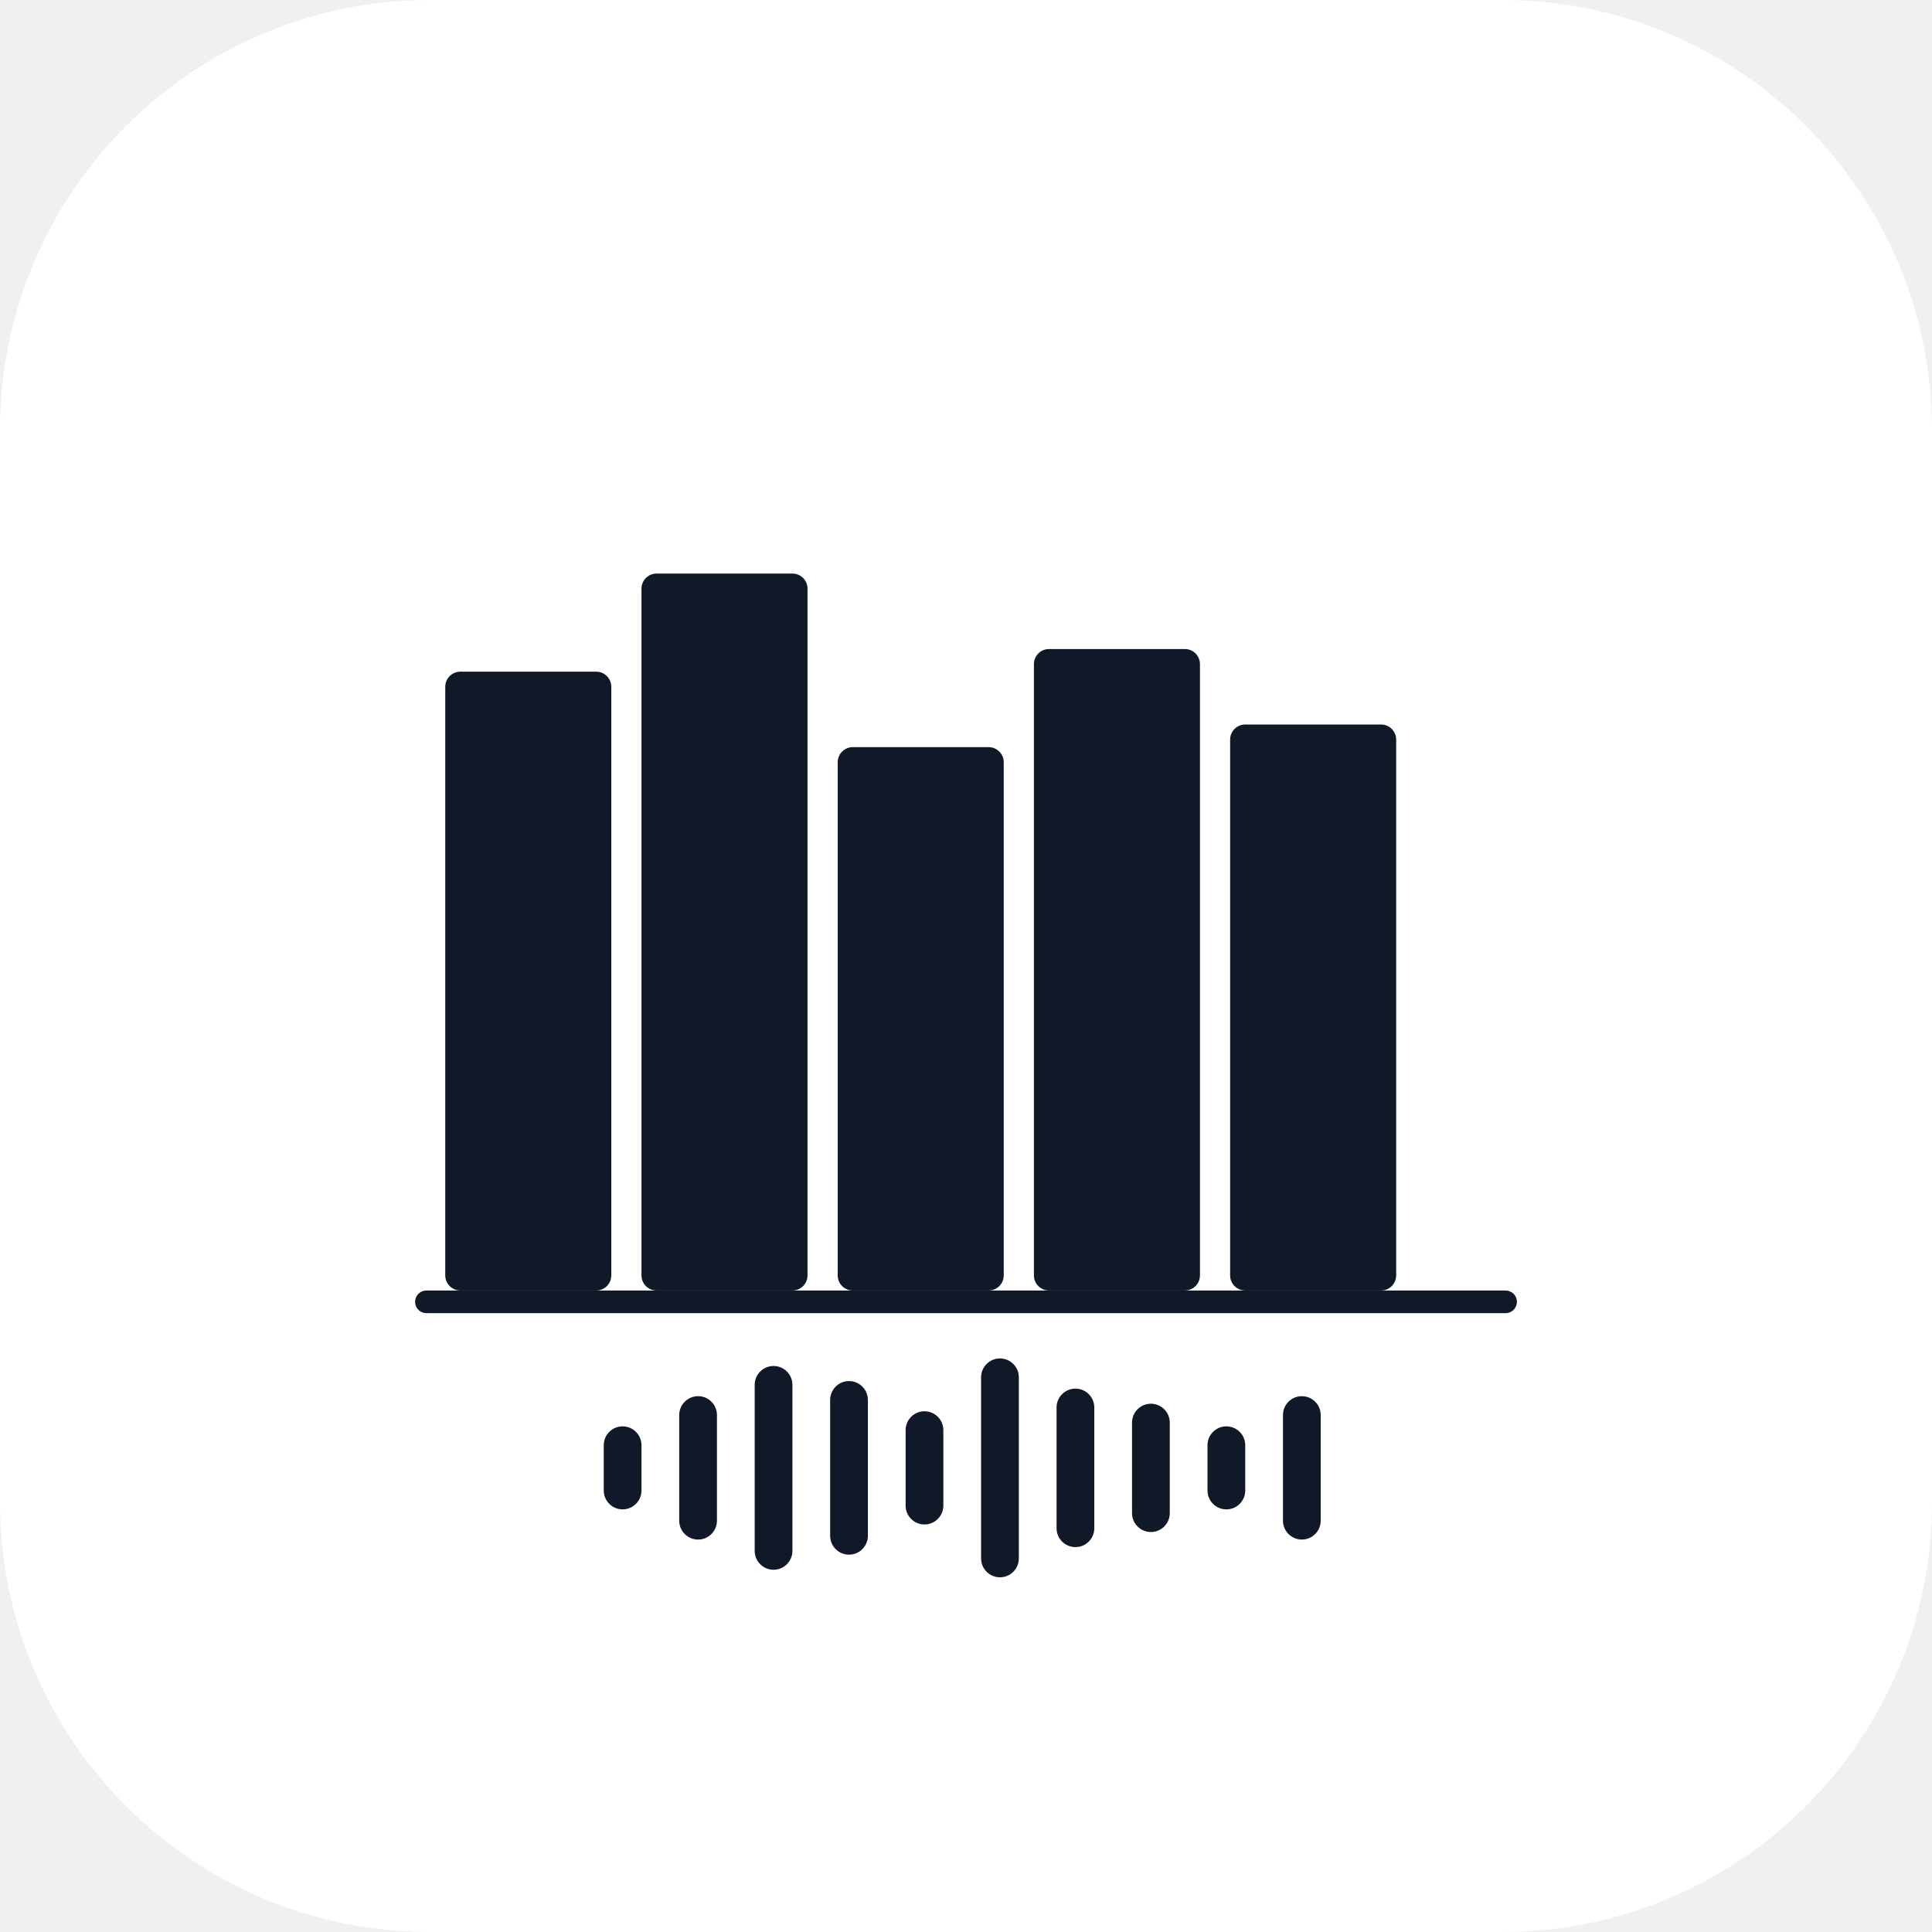
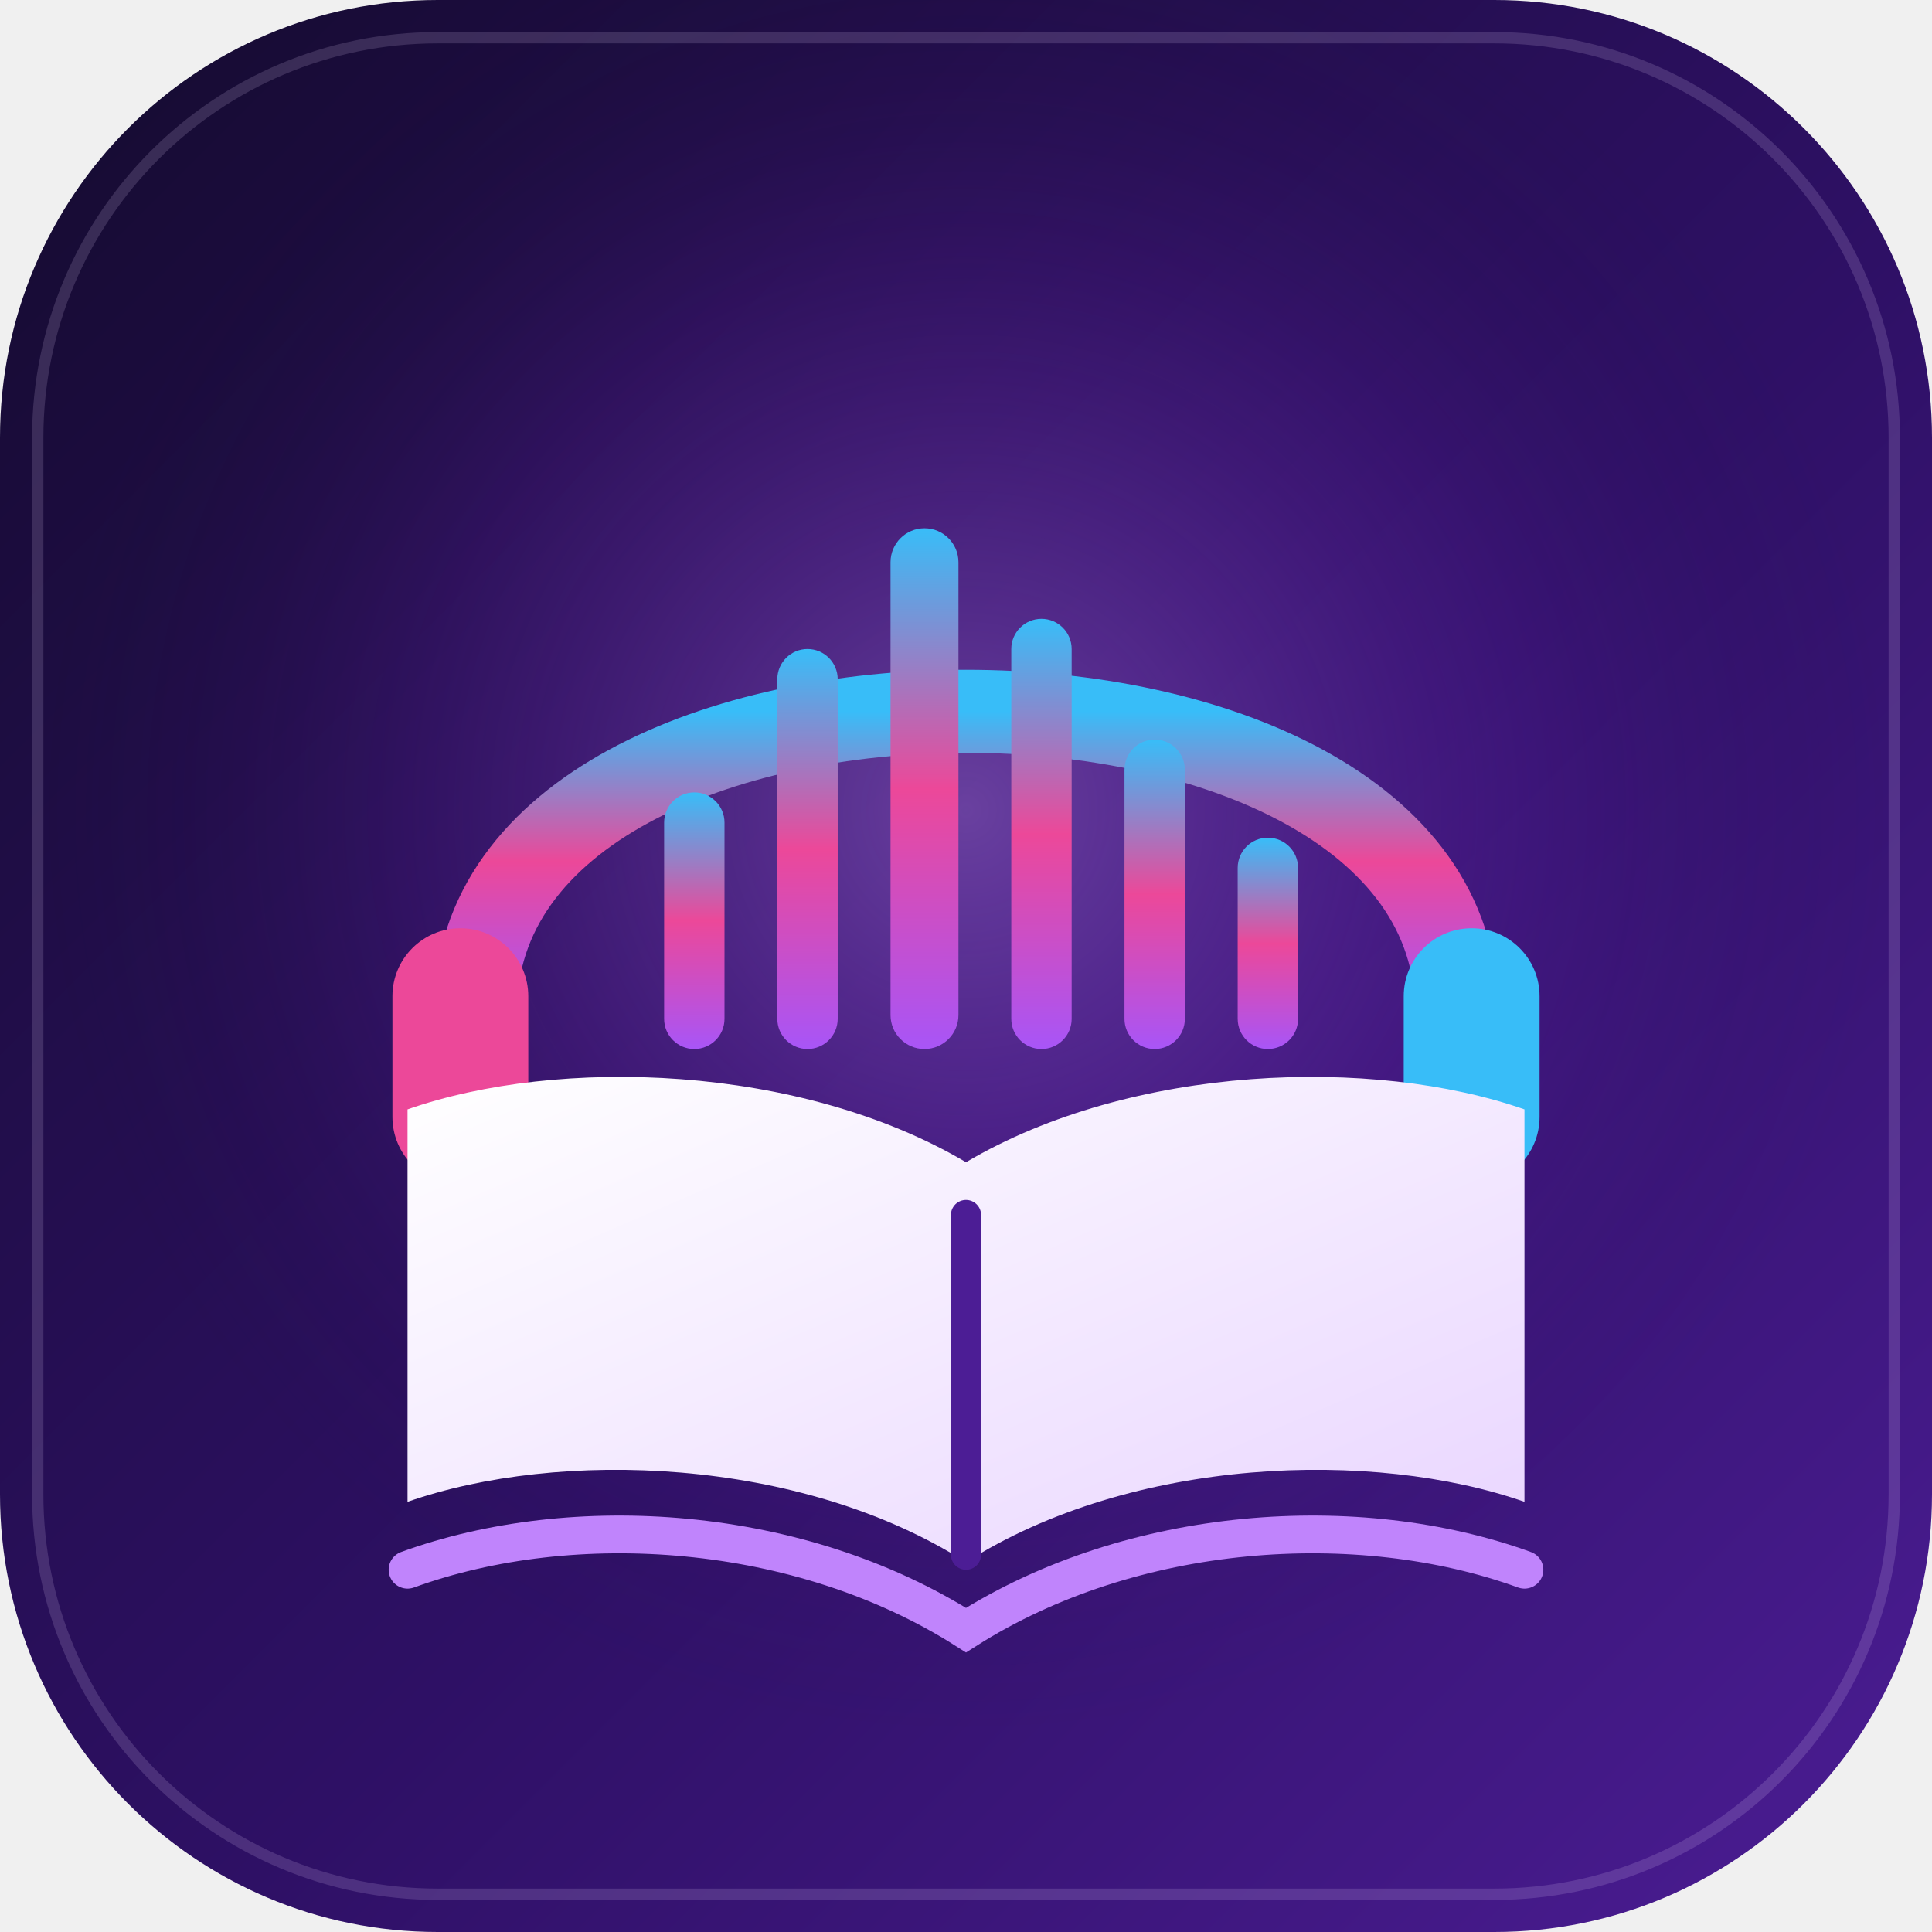
- <svg xmlns="http://www.w3.org/2000/svg" viewBox="0 0 512 512">
-   <rect width="512" height="512" rx="114" fill="#FFFFFF" />
-   <rect x="110" y="342" width="292" height="6" rx="3" fill="#111827" />
-   <rect x="118" y="178" width="44" height="164" rx="4" fill="#111827" />
-   <rect x="170" y="152" width="44" height="190" rx="4" fill="#111827" />
-   <rect x="222" y="198" width="44" height="144" rx="4" fill="#111827" />
-   <rect x="274" y="172" width="44" height="170" rx="4" fill="#111827" />
-   <rect x="326" y="192" width="44" height="150" rx="4" fill="#111827" />
-   <g fill="#111827">
-     <rect x="160" y="378" width="10" height="22" rx="5" />
-     <rect x="180" y="370" width="10" height="38" rx="5" />
-     <rect x="200" y="362" width="10" height="54" rx="5" />
-     <rect x="220" y="366" width="10" height="46" rx="5" />
-     <rect x="240" y="374" width="10" height="30" rx="5" />
-     <rect x="260" y="360" width="10" height="58" rx="5" />
-     <rect x="280" y="368" width="10" height="42" rx="5" />
-     <rect x="300" y="372" width="10" height="34" rx="5" />
-     <rect x="320" y="378" width="10" height="22" rx="5" />
-     <rect x="340" y="370" width="10" height="38" rx="5" />
+ <svg xmlns="http://www.w3.org/2000/svg" viewBox="0 0 512 512" width="512" height="512">
+   <defs>
+     <linearGradient id="bg1" x1="0" y1="0" x2="1" y2="1">
+       <stop offset="0%" stop-color="#140B2E" />
+       <stop offset="55%" stop-color="#2E1065" />
+       <stop offset="100%" stop-color="#4C1D95" />
+     </linearGradient>
+     <radialGradient id="glow1" cx="50%" cy="42%" r="48%">
+       <stop offset="0%" stop-color="#C084FC" stop-opacity="0.42" />
+       <stop offset="60%" stop-color="#9333EA" stop-opacity="0.12" />
+       <stop offset="100%" stop-color="#140B2E" stop-opacity="0" />
+     </radialGradient>
+     <linearGradient id="waveGrad" x1="0" y1="1" x2="0" y2="0">
+       <stop offset="0%" stop-color="#A855F7" />
+       <stop offset="50%" stop-color="#EC4899" />
+       <stop offset="100%" stop-color="#38BDF8" />
+     </linearGradient>
+     <linearGradient id="pageGrad" x1="0" y1="0" x2="1" y2="1">
+       <stop offset="0%" stop-color="#FFFFFF" />
+       <stop offset="100%" stop-color="#E9D5FF" />
+     </linearGradient>
+   </defs>
+   <rect width="512" height="512" rx="116" fill="url(#bg1)" />
+   <rect width="512" height="512" rx="116" fill="url(#glow1)" />
+   <rect x="10" y="10" width="492" height="492" rx="106" fill="none" stroke="#E9D5FF" stroke-opacity="0.16" stroke-width="3" />
+   <path d="M126 268 C126 162, 386 162, 386 268" fill="none" stroke="url(#waveGrad)" stroke-width="22" stroke-linecap="round" />
+   <rect x="104" y="246" width="36" height="68" rx="18" fill="#EC4899" />
+   <rect x="372" y="246" width="36" height="68" rx="18" fill="#38BDF8" />
+   <g fill="url(#waveGrad)">
+     <rect x="176" y="210" width="16" height="68" rx="8" />
+     <rect x="206" y="172" width="16" height="106" rx="8" />
+     <rect x="236" y="140" width="18" height="138" rx="9" />
+     <rect x="268" y="164" width="16" height="114" rx="8" />
+     <rect x="298" y="196" width="16" height="82" rx="8" />
+     <rect x="328" y="222" width="16" height="56" rx="8" />
  </g>
+   <path d="M256 308 C212 282, 148 280, 108 294 L108 398 C148 384, 212 386, 256 414 C300 386, 364 384, 404 398 L404 294 C364 280, 300 282, 256 308 Z" fill="url(#pageGrad)" />
+   <path d="M256 322 L256 412" stroke="#4C1D95" stroke-width="8" stroke-linecap="round" />
+   <path d="M108 416 C152 400, 212 404, 256 432 C300 404, 360 400, 404 416" fill="none" stroke="#C084FC" stroke-width="10" stroke-linecap="round" />
</svg>
